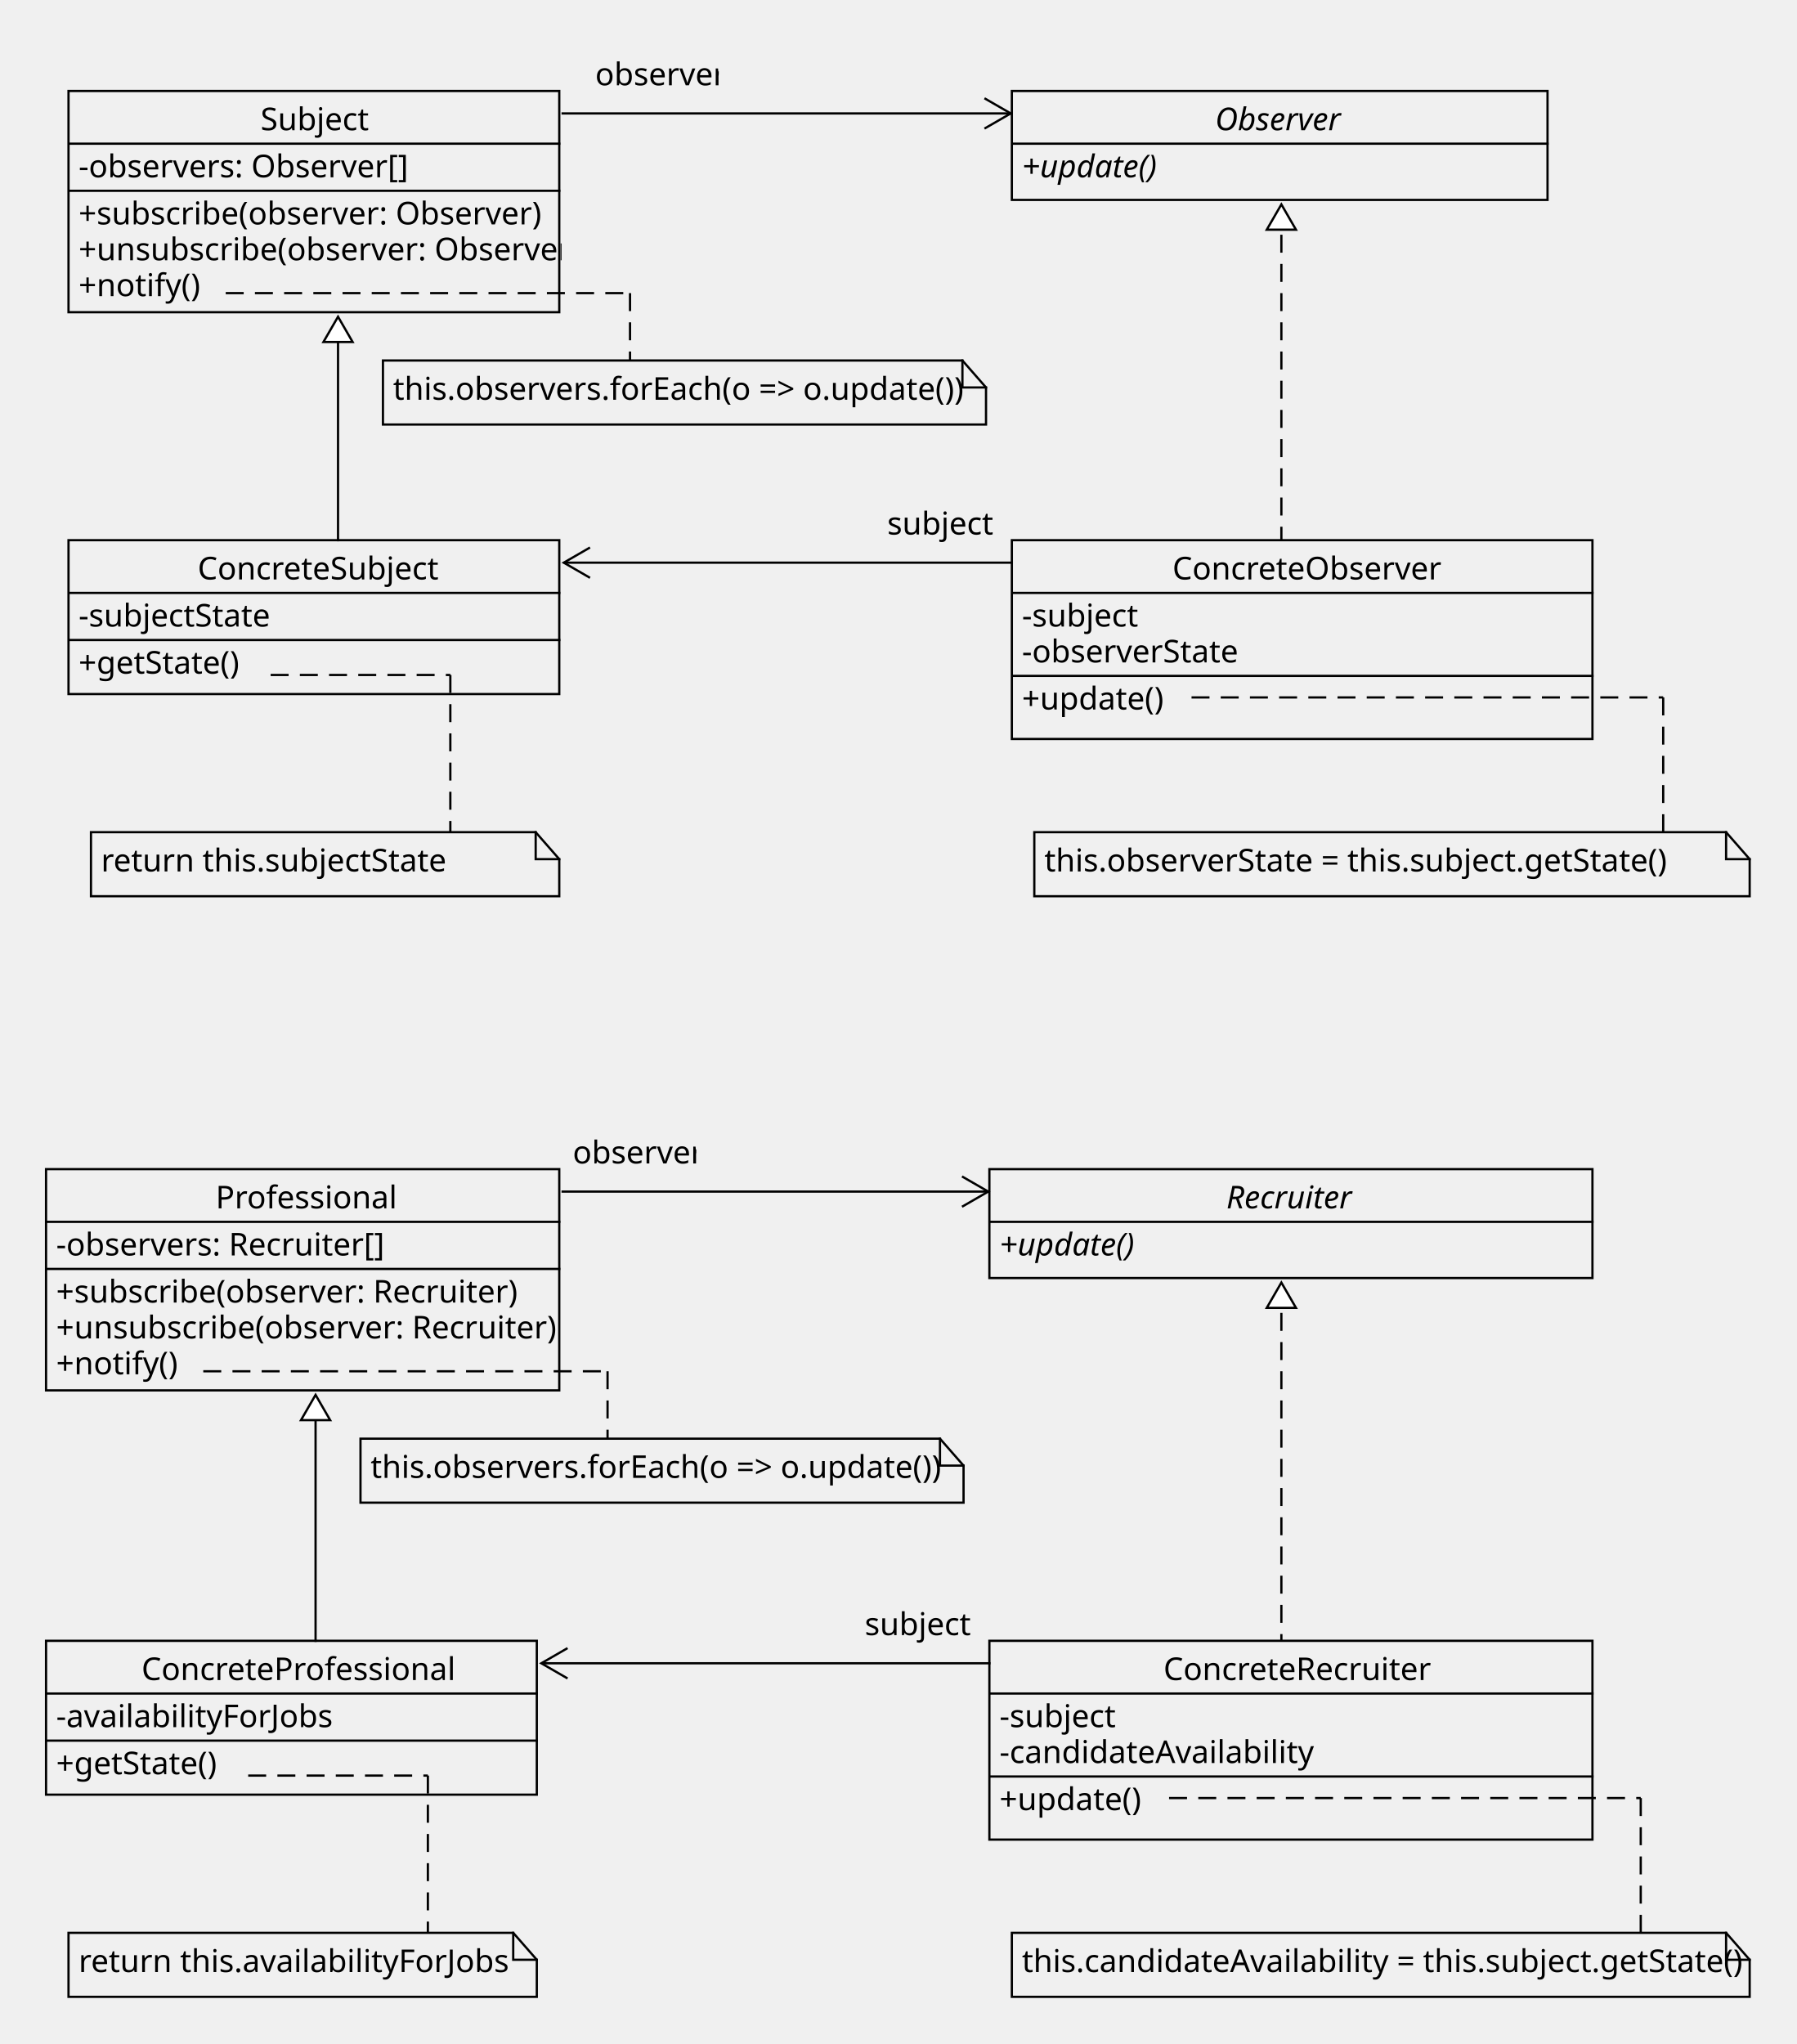
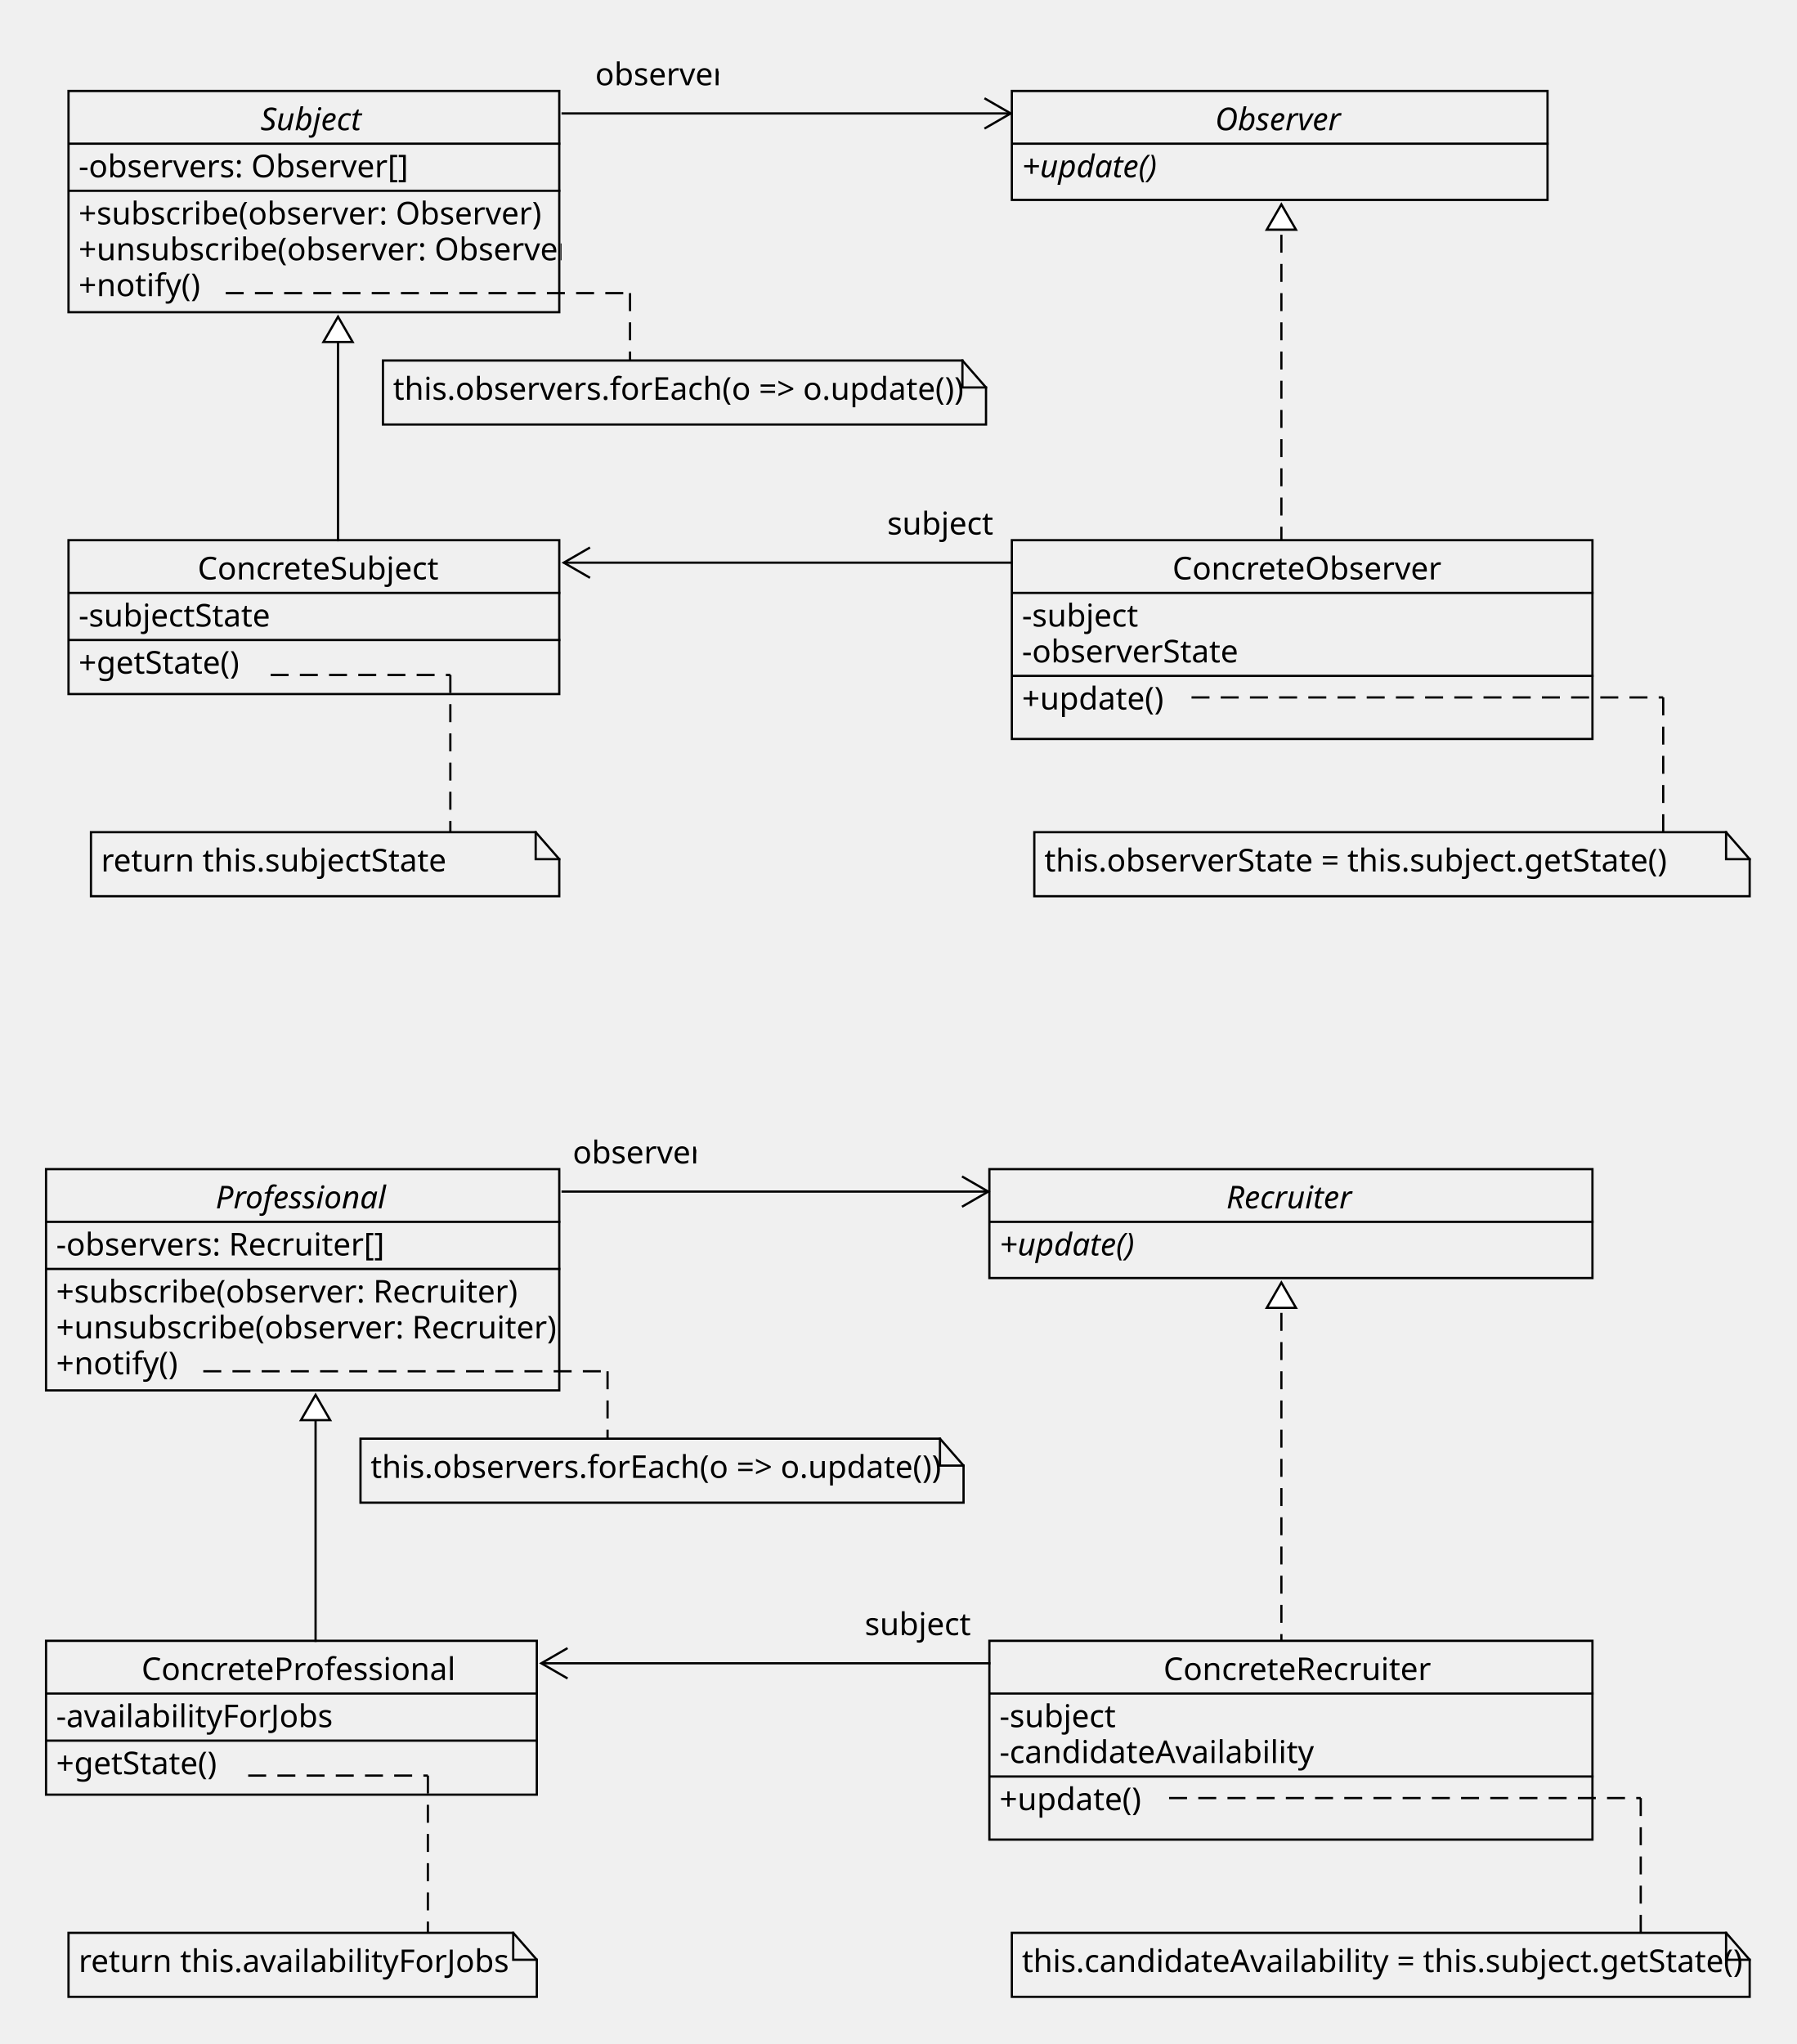
- <svg xmlns="http://www.w3.org/2000/svg" fill-opacity="1" color-rendering="auto" color-interpolation="auto" text-rendering="auto" stroke="black" stroke-linecap="square" width="800" stroke-miterlimit="10" shape-rendering="auto" stroke-opacity="1" fill="black" stroke-dasharray="none" font-weight="normal" stroke-width="1" viewBox="300 20 800 910" height="910" font-family="'Dialog'" font-style="normal" stroke-linejoin="miter" font-size="12px" stroke-dashoffset="0" image-rendering="auto">
+ <svg xmlns="http://www.w3.org/2000/svg" fill-opacity="1" color-rendering="auto" color-interpolation="auto" text-rendering="auto" stroke="black" stroke-linecap="square" width="800" stroke-miterlimit="10" shape-rendering="auto" stroke-opacity="1" fill="black" stroke-dasharray="none" font-weight="normal" stroke-width="1" viewBox="300 -20 800 910" height="910" font-family="'Dialog'" font-style="normal" stroke-linejoin="miter" font-size="12px" stroke-dashoffset="0" image-rendering="auto">
  <defs id="genericDefs" />
  <g>
    <defs id="defs1">
      <clipPath clipPathUnits="userSpaceOnUse" id="clipPath1">
        <path d="M0 0 L2147483647 0 L2147483647 2147483647 L0 2147483647 L0 0 Z" />
      </clipPath>
      <clipPath clipPathUnits="userSpaceOnUse" id="clipPath2">
        <path d="M0 0 L0 30 L270 30 L270 0 Z" />
      </clipPath>
      <clipPath clipPathUnits="userSpaceOnUse" id="clipPath3">
        <path d="M0 0 L0 30 L60 30 L60 0 Z" />
      </clipPath>
      <clipPath clipPathUnits="userSpaceOnUse" id="clipPath4">
        <path d="M0 0 L0 100 L230 100 L230 0 Z" />
      </clipPath>
      <clipPath clipPathUnits="userSpaceOnUse" id="clipPath5">
        <path d="M0 0 L0 30 L210 30 L210 0 Z" />
      </clipPath>
      <clipPath clipPathUnits="userSpaceOnUse" id="clipPath6">
        <path d="M0 0 L0 70 L220 70 L220 0 Z" />
      </clipPath>
      <clipPath clipPathUnits="userSpaceOnUse" id="clipPath7">
        <path d="M0 0 L0 30 L330 30 L330 0 Z" />
      </clipPath>
      <clipPath clipPathUnits="userSpaceOnUse" id="clipPath8">
        <path d="M0 0 L0 90 L270 90 L270 0 Z" />
      </clipPath>
      <clipPath clipPathUnits="userSpaceOnUse" id="clipPath9">
        <path d="M0 0 L0 50 L270 50 L270 0 Z" />
      </clipPath>
      <clipPath clipPathUnits="userSpaceOnUse" id="clipPath10">
        <path d="M0 0 L0 100 L220 100 L220 0 Z" />
      </clipPath>
      <clipPath clipPathUnits="userSpaceOnUse" id="clipPath11">
        <path d="M0 0 L0 30 L320 30 L320 0 Z" />
      </clipPath>
      <clipPath clipPathUnits="userSpaceOnUse" id="clipPath12">
        <path d="M0 0 L0 90 L260 90 L260 0 Z" />
      </clipPath>
      <clipPath clipPathUnits="userSpaceOnUse" id="clipPath13">
        <path d="M0 0 L0 50 L240 50 L240 0 Z" />
      </clipPath>
      <clipPath clipPathUnits="userSpaceOnUse" id="clipPath14">
        <path d="M0 0 L0 60 L30 60 L30 0 Z" />
      </clipPath>
      <clipPath clipPathUnits="userSpaceOnUse" id="clipPath15">
        <path d="M0 0 L0 30 L220 30 L220 0 Z" />
      </clipPath>
      <clipPath clipPathUnits="userSpaceOnUse" id="clipPath16">
        <path d="M0 0 L0 30 L110 30 L110 0 Z" />
      </clipPath>
      <clipPath clipPathUnits="userSpaceOnUse" id="clipPath17">
        <path d="M0 0 L0 100 L30 100 L30 0 Z" />
      </clipPath>
      <clipPath clipPathUnits="userSpaceOnUse" id="clipPath18">
        <path d="M0 0 L0 140 L30 140 L30 0 Z" />
      </clipPath>
      <clipPath clipPathUnits="userSpaceOnUse" id="clipPath19">
        <path d="M0 0 L0 30 L230 30 L230 0 Z" />
      </clipPath>
      <clipPath clipPathUnits="userSpaceOnUse" id="clipPath20">
        <path d="M0 0 L0 30 L240 30 L240 0 Z" />
      </clipPath>
      <clipPath clipPathUnits="userSpaceOnUse" id="clipPath21">
        <path d="M0 0 L0 90 L30 90 L30 0 Z" />
      </clipPath>
      <clipPath clipPathUnits="userSpaceOnUse" id="clipPath22">
        <path d="M0 0 L0 190 L30 190 L30 0 Z" />
      </clipPath>
      <clipPath clipPathUnits="userSpaceOnUse" id="clipPath23">
        <path d="M0 0 L0 130 L30 130 L30 0 Z" />
      </clipPath>
      <clipPath clipPathUnits="userSpaceOnUse" id="clipPath24">
        <path d="M0 0 L0 180 L30 180 L30 0 Z" />
      </clipPath>
    </defs>
-     <g fill="rgb(255,255,255)" fill-opacity="0" transform="translate(460,660)" stroke-opacity="0" stroke="rgb(255,255,255)">
+     <g fill="rgb(255,255,255)" fill-opacity="0" transform="translate(460,620)" stroke-opacity="0" stroke="rgb(255,255,255)">
      <path d="M0.5 0.5 L258.5 0.5 L269 12.5 L269 29 L0.5 29 Z" stroke="none" clip-path="url(#clipPath2)" />
    </g>
-     <g transform="translate(460,660)">
+     <g transform="translate(460,620)">
      <path fill="none" d="M0.5 0.5 L258.5 0.5 L269 12.5 L269 29 L0.5 29 Z" clip-path="url(#clipPath2)" />
      <path fill="none" d="M258.5 0.5 L258.5 12.5 L269 12.5" clip-path="url(#clipPath2)" />
      <text x="5" font-size="14px" y="17.969" clip-path="url(#clipPath2)" font-family="sans-serif" stroke="none" xml:space="preserve">this.observers.forEach(o =&gt; o.update())</text>
      <text x="5" font-size="14px" y="33.938" clip-path="url(#clipPath2)" font-family="sans-serif" stroke="none" xml:space="preserve">    </text>
    </g>
-     <g fill="rgb(255,255,255)" fill-opacity="0" transform="translate(470,180)" stroke-opacity="0" stroke="rgb(255,255,255)">
+     <g fill="rgb(255,255,255)" fill-opacity="0" transform="translate(470,140)" stroke-opacity="0" stroke="rgb(255,255,255)">
      <path d="M0.5 0.5 L258.5 0.5 L269 12.5 L269 29 L0.5 29 Z" stroke="none" clip-path="url(#clipPath2)" />
    </g>
-     <g transform="translate(470,180)">
+     <g transform="translate(470,140)">
      <path fill="none" d="M0.5 0.5 L258.5 0.5 L269 12.5 L269 29 L0.5 29 Z" clip-path="url(#clipPath2)" />
      <path fill="none" d="M258.5 0.5 L258.5 12.5 L269 12.5" clip-path="url(#clipPath2)" />
      <text x="5" font-size="14px" y="17.969" clip-path="url(#clipPath2)" font-family="sans-serif" stroke="none" xml:space="preserve">this.observers.forEach(o =&gt; o.update())</text>
      <text x="5" font-size="14px" y="33.938" clip-path="url(#clipPath2)" font-family="sans-serif" stroke="none" xml:space="preserve">    </text>
    </g>
-     <g font-family="sans-serif" font-size="14px" transform="translate(550,520)">
+     <g font-family="sans-serif" font-size="14px" transform="translate(550,480)">
      <text x="5" xml:space="preserve" y="17.969" clip-path="url(#clipPath3)" stroke="none">observer</text>
    </g>
-     <g fill="rgb(255,255,255)" fill-opacity="0" transform="translate(320,540)" stroke-opacity="0" stroke="rgb(255,255,255)">
+     <g fill="rgb(255,255,255)" fill-opacity="0" transform="translate(320,500)" stroke-opacity="0" stroke="rgb(255,255,255)">
      <rect x="0.5" width="228.5" height="98.5" y="0.5" clip-path="url(#clipPath4)" stroke="none" />
    </g>
-     <g transform="translate(320,540)">
+     <g transform="translate(320,500)">
      <rect fill="none" x="0.5" width="228.5" height="98.5" y="0.5" clip-path="url(#clipPath4)" />
-       <text x="76" font-size="14px" y="17.969" clip-path="url(#clipPath4)" font-family="sans-serif" stroke="none" xml:space="preserve">Professional</text>
+       <text x="76" font-size="14px" y="17.969" clip-path="url(#clipPath4)" font-family="sans-serif" font-style="italic" stroke="none" xml:space="preserve">Professional</text>
      <path fill="none" d="M1 23.969 L229 23.969" clip-path="url(#clipPath4)" />
      <text x="5" font-size="14px" y="38.938" clip-path="url(#clipPath4)" font-family="sans-serif" stroke="none" xml:space="preserve">-observers: Recruiter[]</text>
      <path fill="none" d="M1 44.938 L229 44.938" clip-path="url(#clipPath4)" />
      <text x="5" font-size="14px" y="59.906" clip-path="url(#clipPath4)" font-family="sans-serif" stroke="none" xml:space="preserve">+subscribe(observer: Recruiter)</text>
      <text x="5" font-size="14px" y="75.875" clip-path="url(#clipPath4)" font-family="sans-serif" stroke="none" xml:space="preserve">+unsubscribe(observer: Recruiter)</text>
      <text x="5" font-size="14px" y="91.844" clip-path="url(#clipPath4)" font-family="sans-serif" stroke="none" xml:space="preserve">+notify()</text>
    </g>
-     <g fill="rgb(255,255,255)" fill-opacity="0" transform="translate(330,880)" stroke-opacity="0" stroke="rgb(255,255,255)">
+     <g fill="rgb(255,255,255)" fill-opacity="0" transform="translate(330,840)" stroke-opacity="0" stroke="rgb(255,255,255)">
      <path d="M0.5 0.5 L198.5 0.5 L209 12.5 L209 29 L0.5 29 Z" stroke="none" clip-path="url(#clipPath5)" />
    </g>
-     <g transform="translate(330,880)">
+     <g transform="translate(330,840)">
      <path fill="none" d="M0.5 0.5 L198.5 0.5 L209 12.5 L209 29 L0.5 29 Z" clip-path="url(#clipPath5)" />
      <path fill="none" d="M198.5 0.5 L198.5 12.5 L209 12.5" clip-path="url(#clipPath5)" />
      <text x="5" font-size="14px" y="17.969" clip-path="url(#clipPath5)" font-family="sans-serif" stroke="none" xml:space="preserve">return this.availabilityForJobs</text>
    </g>
-     <g fill="rgb(255,255,255)" fill-opacity="0" transform="translate(320,750)" stroke-opacity="0" stroke="rgb(255,255,255)">
+     <g fill="rgb(255,255,255)" fill-opacity="0" transform="translate(320,710)" stroke-opacity="0" stroke="rgb(255,255,255)">
      <rect x="0.5" width="218.5" height="68.5" y="0.5" clip-path="url(#clipPath6)" stroke="none" />
    </g>
-     <g transform="translate(320,750)">
+     <g transform="translate(320,710)">
      <rect fill="none" x="0.5" width="218.5" height="68.5" y="0.5" clip-path="url(#clipPath6)" />
      <text x="43" font-size="14px" y="17.969" clip-path="url(#clipPath6)" font-family="sans-serif" stroke="none" xml:space="preserve">ConcreteProfessional</text>
      <path fill="none" d="M1 23.969 L219 23.969" clip-path="url(#clipPath6)" />
      <text x="5" font-size="14px" y="38.938" clip-path="url(#clipPath6)" font-family="sans-serif" stroke="none" xml:space="preserve">-availabilityForJobs</text>
      <path fill="none" d="M1 44.938 L219 44.938" clip-path="url(#clipPath6)" />
      <text x="5" font-size="14px" y="59.906" clip-path="url(#clipPath6)" font-family="sans-serif" stroke="none" xml:space="preserve">+getState()</text>
    </g>
-     <g font-family="sans-serif" font-size="14px" transform="translate(680,730)">
+     <g font-family="sans-serif" font-size="14px" transform="translate(680,690)">
      <text x="5" xml:space="preserve" y="17.969" clip-path="url(#clipPath3)" stroke="none">subject</text>
    </g>
-     <g fill="rgb(255,255,255)" fill-opacity="0" transform="translate(750,880)" stroke-opacity="0" stroke="rgb(255,255,255)">
+     <g fill="rgb(255,255,255)" fill-opacity="0" transform="translate(750,840)" stroke-opacity="0" stroke="rgb(255,255,255)">
      <path d="M0.5 0.5 L318.5 0.5 L329 12.5 L329 29 L0.5 29 Z" stroke="none" clip-path="url(#clipPath7)" />
    </g>
-     <g transform="translate(750,880)">
+     <g transform="translate(750,840)">
      <path fill="none" d="M0.5 0.5 L318.5 0.5 L329 12.5 L329 29 L0.5 29 Z" clip-path="url(#clipPath7)" />
      <path fill="none" d="M318.5 0.5 L318.5 12.5 L329 12.5" clip-path="url(#clipPath7)" />
      <text x="5" font-size="14px" y="17.969" clip-path="url(#clipPath7)" font-family="sans-serif" stroke="none" xml:space="preserve">this.candidateAvailability = this.subject.getState()</text>
      <text x="5" font-size="14px" y="33.938" clip-path="url(#clipPath7)" font-family="sans-serif" stroke="none" xml:space="preserve">    </text>
    </g>
-     <g fill="rgb(255,255,255)" fill-opacity="0" transform="translate(740,750)" stroke-opacity="0" stroke="rgb(255,255,255)">
+     <g fill="rgb(255,255,255)" fill-opacity="0" transform="translate(740,710)" stroke-opacity="0" stroke="rgb(255,255,255)">
      <rect x="0.5" width="268.5" height="88.5" y="0.5" clip-path="url(#clipPath8)" stroke="none" />
    </g>
-     <g transform="translate(740,750)">
+     <g transform="translate(740,710)">
      <rect fill="none" x="0.5" width="268.5" height="88.5" y="0.5" clip-path="url(#clipPath8)" />
      <text x="78" font-size="14px" y="17.969" clip-path="url(#clipPath8)" font-family="sans-serif" stroke="none" xml:space="preserve">ConcreteRecruiter</text>
      <path fill="none" d="M1 23.969 L269 23.969" clip-path="url(#clipPath8)" />
      <text x="5" font-size="14px" y="38.938" clip-path="url(#clipPath8)" font-family="sans-serif" stroke="none" xml:space="preserve">-subject</text>
      <text x="5" font-size="14px" y="54.906" clip-path="url(#clipPath8)" font-family="sans-serif" stroke="none" xml:space="preserve">-candidateAvailability</text>
      <path fill="none" d="M1 60.906 L269 60.906" clip-path="url(#clipPath8)" />
      <text x="5" font-size="14px" y="75.875" clip-path="url(#clipPath8)" font-family="sans-serif" stroke="none" xml:space="preserve">+update()</text>
    </g>
-     <g fill="rgb(255,255,255)" fill-opacity="0" transform="translate(740,540)" stroke-opacity="0" stroke="rgb(255,255,255)">
+     <g fill="rgb(255,255,255)" fill-opacity="0" transform="translate(740,500)" stroke-opacity="0" stroke="rgb(255,255,255)">
      <rect x="0.5" width="268.5" height="48.5" y="0.5" clip-path="url(#clipPath9)" stroke="none" />
    </g>
-     <g transform="translate(740,540)">
+     <g transform="translate(740,500)">
      <rect fill="none" x="0.5" width="268.5" height="48.5" y="0.5" clip-path="url(#clipPath9)" />
      <text x="106" font-size="14px" y="17.969" clip-path="url(#clipPath9)" font-family="sans-serif" font-style="italic" stroke="none" xml:space="preserve">Recruiter</text>
      <path fill="none" d="M1 23.969 L269 23.969" clip-path="url(#clipPath9)" />
      <text x="5" font-size="14px" y="38.938" clip-path="url(#clipPath9)" font-family="sans-serif" font-style="italic" stroke="none" xml:space="preserve">+update()</text>
    </g>
-     <g font-family="sans-serif" font-size="14px" transform="translate(560,40)">
+     <g font-family="sans-serif" font-size="14px" transform="translate(560,0)">
      <text x="5" xml:space="preserve" y="17.969" clip-path="url(#clipPath3)" stroke="none">observer</text>
    </g>
-     <g fill="rgb(255,255,255)" fill-opacity="0" transform="translate(330,60)" stroke-opacity="0" stroke="rgb(255,255,255)">
+     <g fill="rgb(255,255,255)" fill-opacity="0" transform="translate(330,20)" stroke-opacity="0" stroke="rgb(255,255,255)">
      <rect x="0.5" width="218.5" height="98.5" y="0.5" clip-path="url(#clipPath10)" stroke="none" />
    </g>
-     <g transform="translate(330,60)">
+     <g transform="translate(330,20)">
      <rect fill="none" x="0.5" width="218.5" height="98.5" y="0.5" clip-path="url(#clipPath10)" />
-       <text x="86" font-size="14px" y="17.969" clip-path="url(#clipPath10)" font-family="sans-serif" stroke="none" xml:space="preserve">Subject</text>
+       <text x="86" font-size="14px" y="17.969" clip-path="url(#clipPath10)" font-family="sans-serif" font-style="italic" stroke="none" xml:space="preserve">Subject</text>
      <path fill="none" d="M1 23.969 L219 23.969" clip-path="url(#clipPath10)" />
      <text x="5" font-size="14px" y="38.938" clip-path="url(#clipPath10)" font-family="sans-serif" stroke="none" xml:space="preserve">-observers: Observer[]</text>
      <path fill="none" d="M1 44.938 L219 44.938" clip-path="url(#clipPath10)" />
      <text x="5" font-size="14px" y="59.906" clip-path="url(#clipPath10)" font-family="sans-serif" stroke="none" xml:space="preserve">+subscribe(observer: Observer)</text>
      <text x="5" font-size="14px" y="75.875" clip-path="url(#clipPath10)" font-family="sans-serif" stroke="none" xml:space="preserve">+unsubscribe(observer: Observer)</text>
      <text x="5" font-size="14px" y="91.844" clip-path="url(#clipPath10)" font-family="sans-serif" stroke="none" xml:space="preserve">+notify()</text>
    </g>
-     <g fill="rgb(255,255,255)" fill-opacity="0" transform="translate(340,390)" stroke-opacity="0" stroke="rgb(255,255,255)">
+     <g fill="rgb(255,255,255)" fill-opacity="0" transform="translate(340,350)" stroke-opacity="0" stroke="rgb(255,255,255)">
      <path d="M0.5 0.5 L198.5 0.5 L209 12.5 L209 29 L0.5 29 Z" stroke="none" clip-path="url(#clipPath5)" />
    </g>
-     <g transform="translate(340,390)">
+     <g transform="translate(340,350)">
      <path fill="none" d="M0.5 0.5 L198.5 0.5 L209 12.5 L209 29 L0.5 29 Z" clip-path="url(#clipPath5)" />
      <path fill="none" d="M198.5 0.5 L198.5 12.5 L209 12.5" clip-path="url(#clipPath5)" />
      <text x="5" font-size="14px" y="17.969" clip-path="url(#clipPath5)" font-family="sans-serif" stroke="none" xml:space="preserve">return this.subjectState</text>
      <text x="5" font-size="14px" y="33.938" clip-path="url(#clipPath5)" font-family="sans-serif" stroke="none" xml:space="preserve">    </text>
    </g>
-     <g fill="rgb(255,255,255)" fill-opacity="0" transform="translate(330,260)" stroke-opacity="0" stroke="rgb(255,255,255)">
+     <g fill="rgb(255,255,255)" fill-opacity="0" transform="translate(330,220)" stroke-opacity="0" stroke="rgb(255,255,255)">
      <rect x="0.5" width="218.5" height="68.5" y="0.5" clip-path="url(#clipPath6)" stroke="none" />
    </g>
-     <g transform="translate(330,260)">
+     <g transform="translate(330,220)">
      <rect fill="none" x="0.5" width="218.5" height="68.5" y="0.5" clip-path="url(#clipPath6)" />
      <text x="58" font-size="14px" y="17.969" clip-path="url(#clipPath6)" font-family="sans-serif" stroke="none" xml:space="preserve">ConcreteSubject</text>
      <path fill="none" d="M1 23.969 L219 23.969" clip-path="url(#clipPath6)" />
      <text x="5" font-size="14px" y="38.938" clip-path="url(#clipPath6)" font-family="sans-serif" stroke="none" xml:space="preserve">-subjectState</text>
      <path fill="none" d="M1 44.938 L219 44.938" clip-path="url(#clipPath6)" />
      <text x="5" font-size="14px" y="59.906" clip-path="url(#clipPath6)" font-family="sans-serif" stroke="none" xml:space="preserve">+getState()</text>
    </g>
-     <g font-family="sans-serif" font-size="14px" transform="translate(690,240)">
+     <g font-family="sans-serif" font-size="14px" transform="translate(690,200)">
      <text x="5" xml:space="preserve" y="17.969" clip-path="url(#clipPath3)" stroke="none">subject</text>
    </g>
-     <g fill="rgb(255,255,255)" fill-opacity="0" transform="translate(760,390)" stroke-opacity="0" stroke="rgb(255,255,255)">
+     <g fill="rgb(255,255,255)" fill-opacity="0" transform="translate(760,350)" stroke-opacity="0" stroke="rgb(255,255,255)">
      <path d="M0.5 0.5 L308.5 0.5 L319 12.5 L319 29 L0.5 29 Z" stroke="none" clip-path="url(#clipPath11)" />
    </g>
-     <g transform="translate(760,390)">
+     <g transform="translate(760,350)">
      <path fill="none" d="M0.5 0.5 L308.5 0.5 L319 12.5 L319 29 L0.5 29 Z" clip-path="url(#clipPath11)" />
      <path fill="none" d="M308.5 0.5 L308.5 12.5 L319 12.5" clip-path="url(#clipPath11)" />
      <text x="5" font-size="14px" y="17.969" clip-path="url(#clipPath11)" font-family="sans-serif" stroke="none" xml:space="preserve">this.observerState = this.subject.getState()</text>
      <text x="5" font-size="14px" y="33.938" clip-path="url(#clipPath11)" font-family="sans-serif" stroke="none" xml:space="preserve">    </text>
    </g>
-     <g fill="rgb(255,255,255)" fill-opacity="0" transform="translate(750,260)" stroke-opacity="0" stroke="rgb(255,255,255)">
+     <g fill="rgb(255,255,255)" fill-opacity="0" transform="translate(750,220)" stroke-opacity="0" stroke="rgb(255,255,255)">
      <rect x="0.5" width="258.5" height="88.5" y="0.5" clip-path="url(#clipPath12)" stroke="none" />
    </g>
-     <g transform="translate(750,260)">
+     <g transform="translate(750,220)">
      <rect fill="none" x="0.5" width="258.5" height="88.5" y="0.5" clip-path="url(#clipPath12)" />
      <text x="72" font-size="14px" y="17.969" clip-path="url(#clipPath12)" font-family="sans-serif" stroke="none" xml:space="preserve">ConcreteObserver</text>
      <path fill="none" d="M1 23.969 L259 23.969" clip-path="url(#clipPath12)" />
      <text x="5" font-size="14px" y="38.938" clip-path="url(#clipPath12)" font-family="sans-serif" stroke="none" xml:space="preserve">-subject</text>
      <text x="5" font-size="14px" y="54.906" clip-path="url(#clipPath12)" font-family="sans-serif" stroke="none" xml:space="preserve">-observerState</text>
      <path fill="none" d="M1 60.906 L259 60.906" clip-path="url(#clipPath12)" />
      <text x="5" font-size="14px" y="75.875" clip-path="url(#clipPath12)" font-family="sans-serif" stroke="none" xml:space="preserve">+update()</text>
    </g>
-     <g fill="rgb(255,255,255)" fill-opacity="0" transform="translate(750,60)" stroke-opacity="0" stroke="rgb(255,255,255)">
+     <g fill="rgb(255,255,255)" fill-opacity="0" transform="translate(750,20)" stroke-opacity="0" stroke="rgb(255,255,255)">
      <rect x="0.5" width="238.5" height="48.5" y="0.5" clip-path="url(#clipPath13)" stroke="none" />
    </g>
-     <g transform="translate(750,60)">
+     <g transform="translate(750,20)">
      <rect fill="none" x="0.5" width="238.5" height="48.5" y="0.5" clip-path="url(#clipPath13)" />
      <text x="91" font-size="14px" y="17.969" clip-path="url(#clipPath13)" font-family="sans-serif" font-style="italic" stroke="none" xml:space="preserve">Observer</text>
      <path fill="none" d="M1 23.969 L239 23.969" clip-path="url(#clipPath13)" />
      <text x="5" font-size="14px" y="38.938" clip-path="url(#clipPath13)" font-family="sans-serif" font-style="italic" stroke="none" xml:space="preserve">+update()</text>
    </g>
-     <g stroke-dasharray="8,5" stroke-miterlimit="5" transform="translate(560,620)" stroke-linecap="butt">
+     <g stroke-dasharray="8,5" stroke-miterlimit="5" transform="translate(560,580)" stroke-linecap="butt">
      <path fill="none" d="M10.5 10.5 L10.5 40.5" clip-path="url(#clipPath14)" />
    </g>
-     <g stroke-dasharray="8,5" stroke-miterlimit="5" transform="translate(380,620)" stroke-linecap="butt">
+     <g stroke-dasharray="8,5" stroke-miterlimit="5" transform="translate(380,580)" stroke-linecap="butt">
      <path fill="none" d="M10.5 10.5 L190.5 10.5" clip-path="url(#clipPath5)" />
    </g>
-     <g stroke-dasharray="8,5" stroke-miterlimit="5" transform="translate(390,140)" stroke-linecap="butt">
+     <g stroke-dasharray="8,5" stroke-miterlimit="5" transform="translate(390,100)" stroke-linecap="butt">
      <path fill="none" d="M10.5 10.5 L190.5 10.5" clip-path="url(#clipPath5)" />
    </g>
-     <g stroke-dasharray="8,5" stroke-miterlimit="5" transform="translate(570,140)" stroke-linecap="butt">
+     <g stroke-dasharray="8,5" stroke-miterlimit="5" transform="translate(570,100)" stroke-linecap="butt">
      <path fill="none" d="M10.5 10.5 L10.5 40.5" clip-path="url(#clipPath14)" />
    </g>
-     <g transform="translate(540,540)">
+     <g transform="translate(540,500)">
      <path fill="none" d="M10.5 10.5 L199.5 10.5" clip-path="url(#clipPath15)" />
      <path fill="none" d="M188.742 17 L200 10.5 L188.742 4" clip-path="url(#clipPath15)" />
    </g>
-     <g stroke-dasharray="8,5" stroke-miterlimit="5" transform="translate(400,800)" stroke-linecap="butt">
+     <g stroke-dasharray="8,5" stroke-miterlimit="5" transform="translate(400,760)" stroke-linecap="butt">
      <path fill="none" d="M10.5 10.5 L90.5 10.5" clip-path="url(#clipPath16)" />
    </g>
-     <g stroke-dasharray="8,5" stroke-miterlimit="5" transform="translate(480,800)" stroke-linecap="butt">
+     <g stroke-dasharray="8,5" stroke-miterlimit="5" transform="translate(480,760)" stroke-linecap="butt">
      <path fill="none" d="M10.5 10.5 L10.5 80.5" clip-path="url(#clipPath17)" />
    </g>
-     <g transform="translate(430,630)">
+     <g transform="translate(430,590)">
      <path fill="none" d="M10.5 11.5 L10.5 120.5" clip-path="url(#clipPath18)" />
      <path fill="white" d="M4 22.258 L10.5 11 L17 22.258 Z" clip-path="url(#clipPath18)" stroke="none" />
      <path fill="none" d="M4 22.258 L10.5 11 L17 22.258 Z" clip-path="url(#clipPath18)" />
    </g>
-     <g transform="translate(530,750)">
+     <g transform="translate(530,710)">
      <path fill="none" d="M11.5 10.5 L210.5 10.5" clip-path="url(#clipPath19)" />
      <path fill="none" d="M22.258 17 L11 10.5 L22.258 4" clip-path="url(#clipPath19)" />
    </g>
-     <g stroke-dasharray="8,5" stroke-miterlimit="5" transform="translate(810,810)" stroke-linecap="butt">
+     <g stroke-dasharray="8,5" stroke-miterlimit="5" transform="translate(810,770)" stroke-linecap="butt">
      <path fill="none" d="M10.5 10.5 L220.5 10.5" clip-path="url(#clipPath20)" />
    </g>
-     <g stroke-dasharray="8,5" stroke-miterlimit="5" transform="translate(1020,810)" stroke-linecap="butt">
+     <g stroke-dasharray="8,5" stroke-miterlimit="5" transform="translate(1020,770)" stroke-linecap="butt">
      <path fill="none" d="M10.5 10.5 L10.5 70.5" clip-path="url(#clipPath21)" />
    </g>
-     <g stroke-dasharray="8,5" stroke-miterlimit="5" transform="translate(860,580)" stroke-linecap="butt">
+     <g stroke-dasharray="8,5" stroke-miterlimit="5" transform="translate(860,540)" stroke-linecap="butt">
      <path fill="none" d="M10.5 11.5 L10.5 170.5" clip-path="url(#clipPath22)" />
      <path fill="white" d="M4 22.258 L10.5 11 L17 22.258 Z" clip-path="url(#clipPath22)" stroke="none" />
      <path fill="none" stroke-miterlimit="10" stroke-dasharray="none" d="M4 22.258 L10.5 11 L17 22.258 Z" clip-path="url(#clipPath22)" stroke-linecap="square" />
    </g>
-     <g transform="translate(540,60)">
+     <g transform="translate(540,20)">
      <path fill="none" d="M10.5 10.5 L209.5 10.5" clip-path="url(#clipPath19)" />
      <path fill="none" d="M198.742 17 L210 10.5 L198.742 4" clip-path="url(#clipPath19)" />
    </g>
-     <g stroke-dasharray="8,5" stroke-miterlimit="5" transform="translate(410,310)" stroke-linecap="butt">
+     <g stroke-dasharray="8,5" stroke-miterlimit="5" transform="translate(410,270)" stroke-linecap="butt">
      <path fill="none" d="M10.5 10.5 L90.5 10.5" clip-path="url(#clipPath16)" />
    </g>
-     <g stroke-dasharray="8,5" stroke-miterlimit="5" transform="translate(490,310)" stroke-linecap="butt">
+     <g stroke-dasharray="8,5" stroke-miterlimit="5" transform="translate(490,270)" stroke-linecap="butt">
      <path fill="none" d="M10.5 10.5 L10.5 80.5" clip-path="url(#clipPath17)" />
    </g>
-     <g transform="translate(440,150)">
+     <g transform="translate(440,110)">
      <path fill="none" d="M10.5 11.5 L10.5 110.5" clip-path="url(#clipPath23)" />
      <path fill="white" d="M4 22.258 L10.5 11 L17 22.258 Z" clip-path="url(#clipPath23)" stroke="none" />
      <path fill="none" d="M4 22.258 L10.5 11 L17 22.258 Z" clip-path="url(#clipPath23)" />
    </g>
-     <g transform="translate(540,260)">
+     <g transform="translate(540,220)">
      <path fill="none" d="M11.5 10.5 L210.5 10.5" clip-path="url(#clipPath19)" />
      <path fill="none" d="M22.258 17 L11 10.5 L22.258 4" clip-path="url(#clipPath19)" />
    </g>
-     <g stroke-dasharray="8,5" stroke-miterlimit="5" transform="translate(820,320)" stroke-linecap="butt">
+     <g stroke-dasharray="8,5" stroke-miterlimit="5" transform="translate(820,280)" stroke-linecap="butt">
      <path fill="none" d="M10.5 10.5 L220.5 10.5" clip-path="url(#clipPath20)" />
    </g>
-     <g stroke-dasharray="8,5" stroke-miterlimit="5" transform="translate(1030,320)" stroke-linecap="butt">
+     <g stroke-dasharray="8,5" stroke-miterlimit="5" transform="translate(1030,280)" stroke-linecap="butt">
      <path fill="none" d="M10.5 10.5 L10.5 70.5" clip-path="url(#clipPath21)" />
    </g>
-     <g stroke-dasharray="8,5" stroke-miterlimit="5" transform="translate(860,100)" stroke-linecap="butt">
+     <g stroke-dasharray="8,5" stroke-miterlimit="5" transform="translate(860,60)" stroke-linecap="butt">
      <path fill="none" d="M10.5 11.5 L10.5 160.5" clip-path="url(#clipPath24)" />
      <path fill="white" d="M4 22.258 L10.5 11 L17 22.258 Z" clip-path="url(#clipPath24)" stroke="none" />
      <path fill="none" stroke-miterlimit="10" stroke-dasharray="none" d="M4 22.258 L10.5 11 L17 22.258 Z" clip-path="url(#clipPath24)" stroke-linecap="square" />
    </g>
  </g>
</svg>
